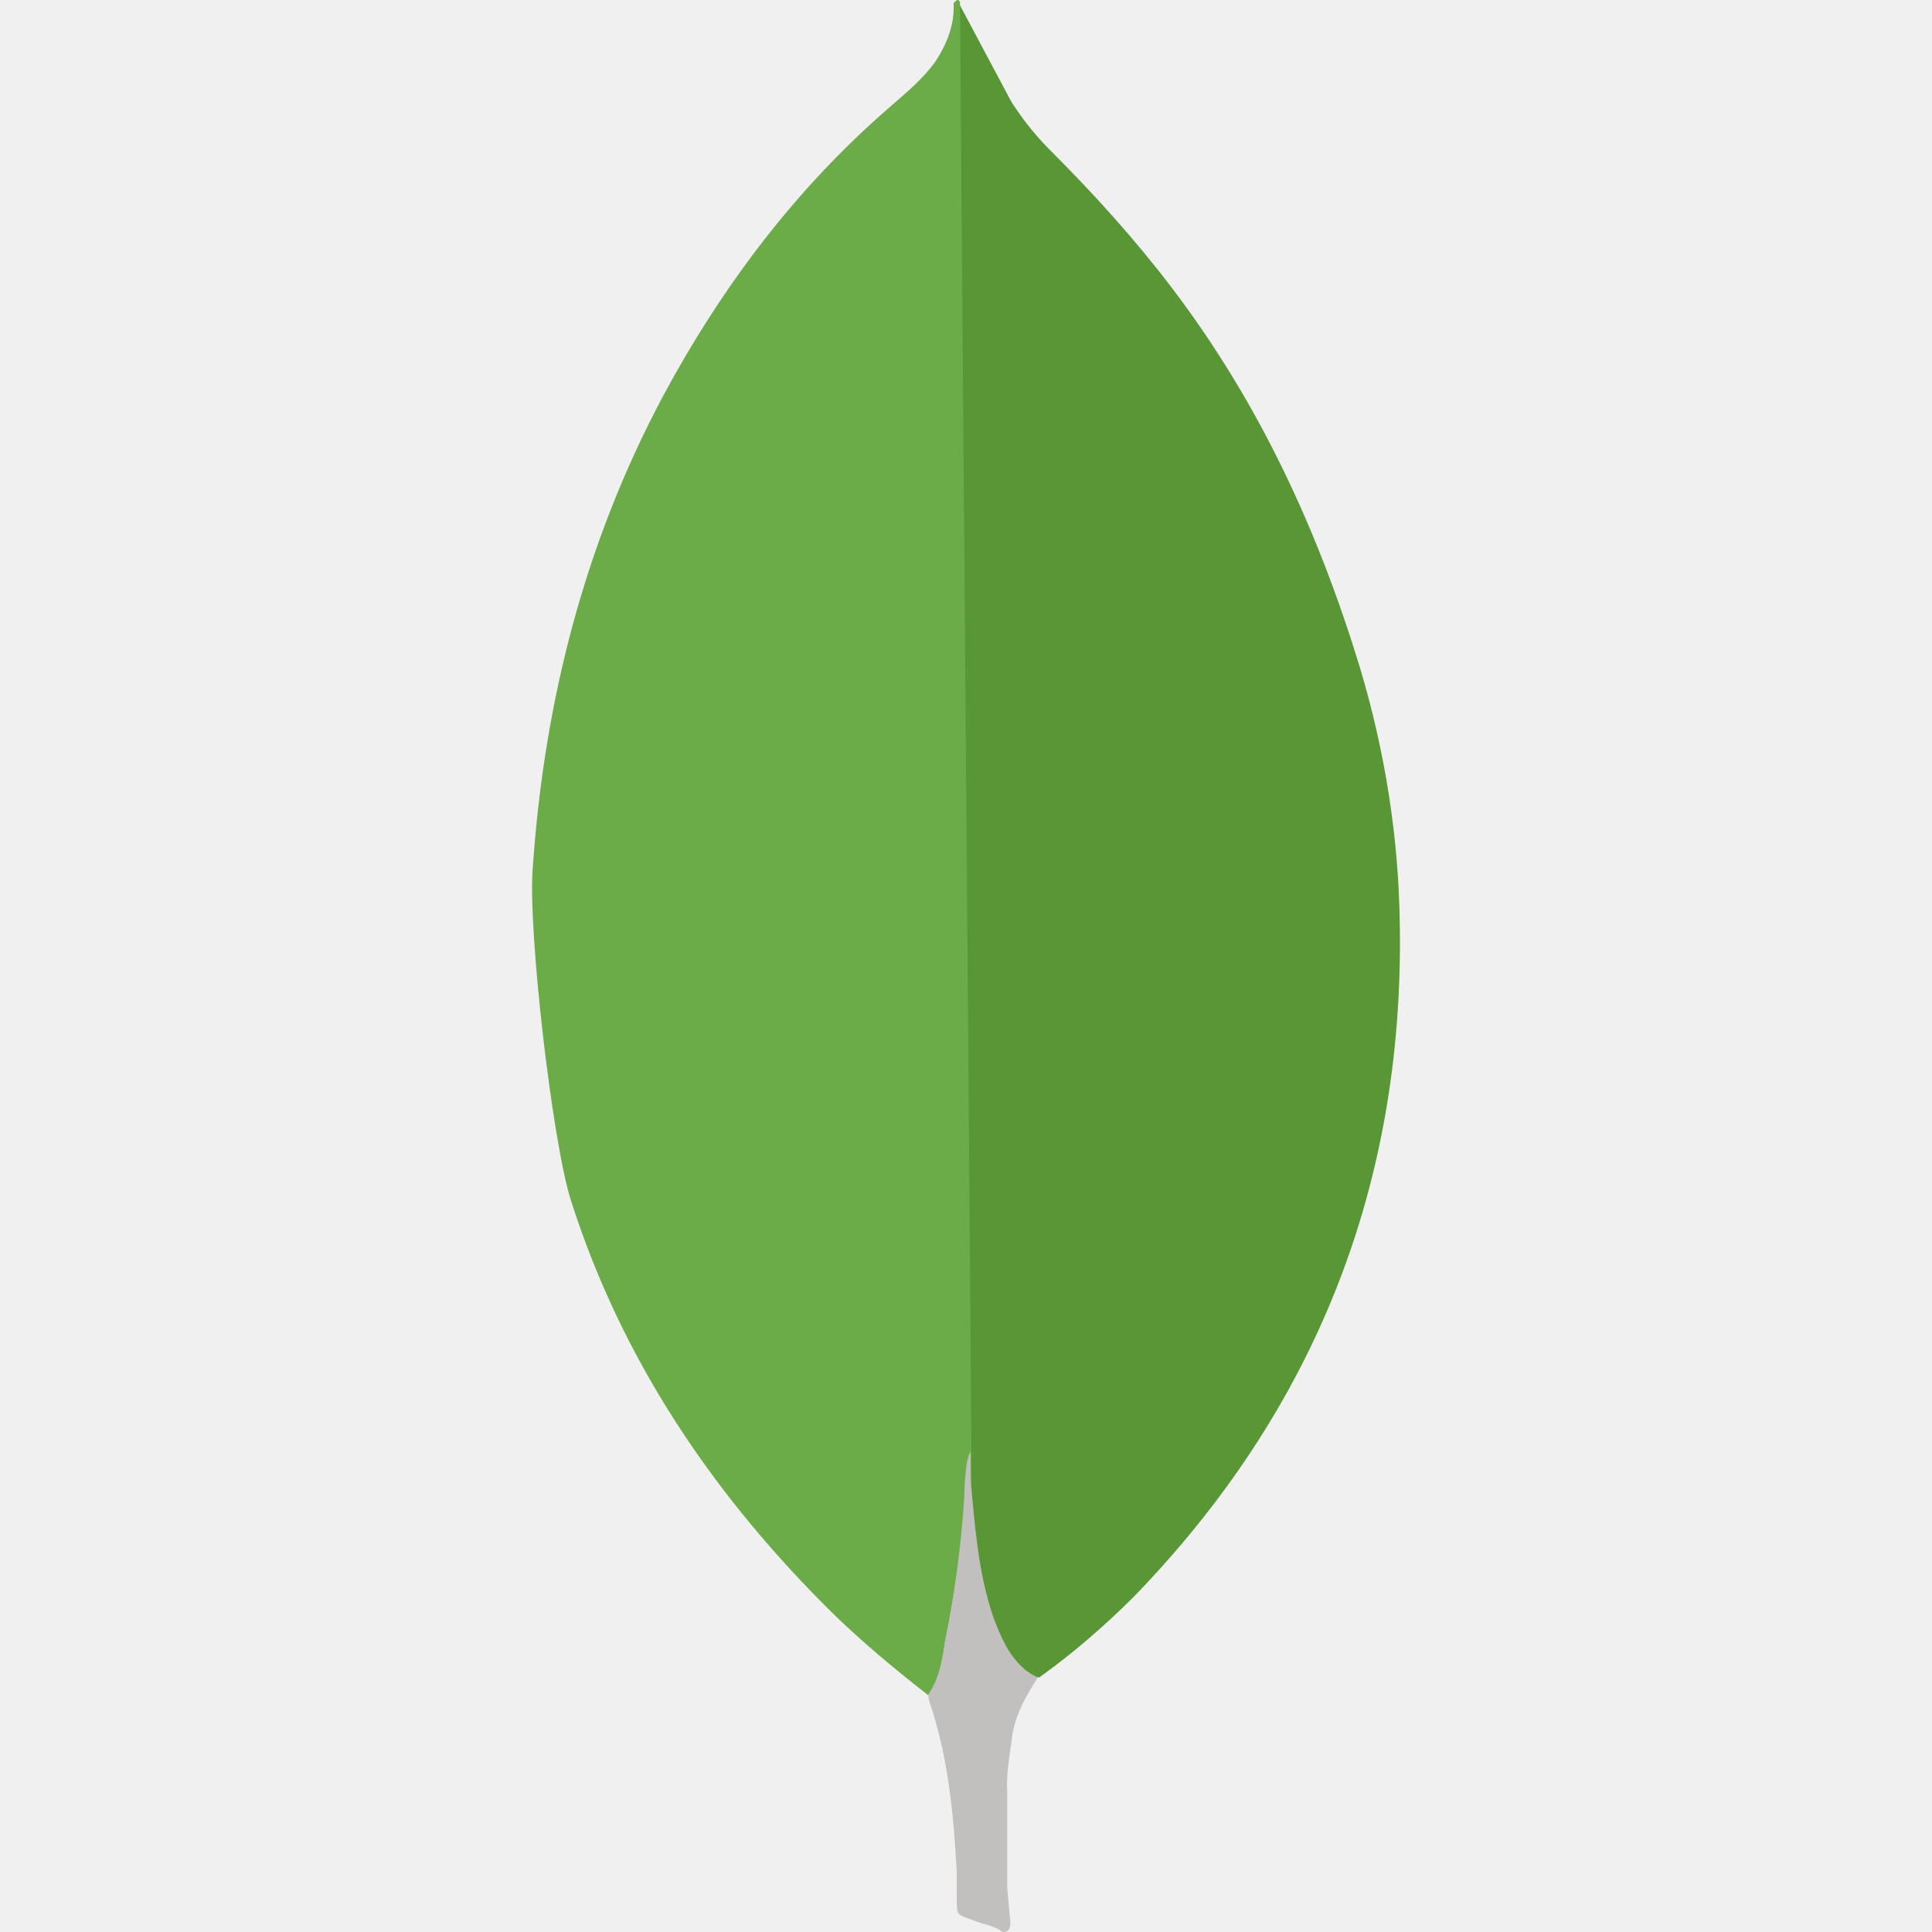
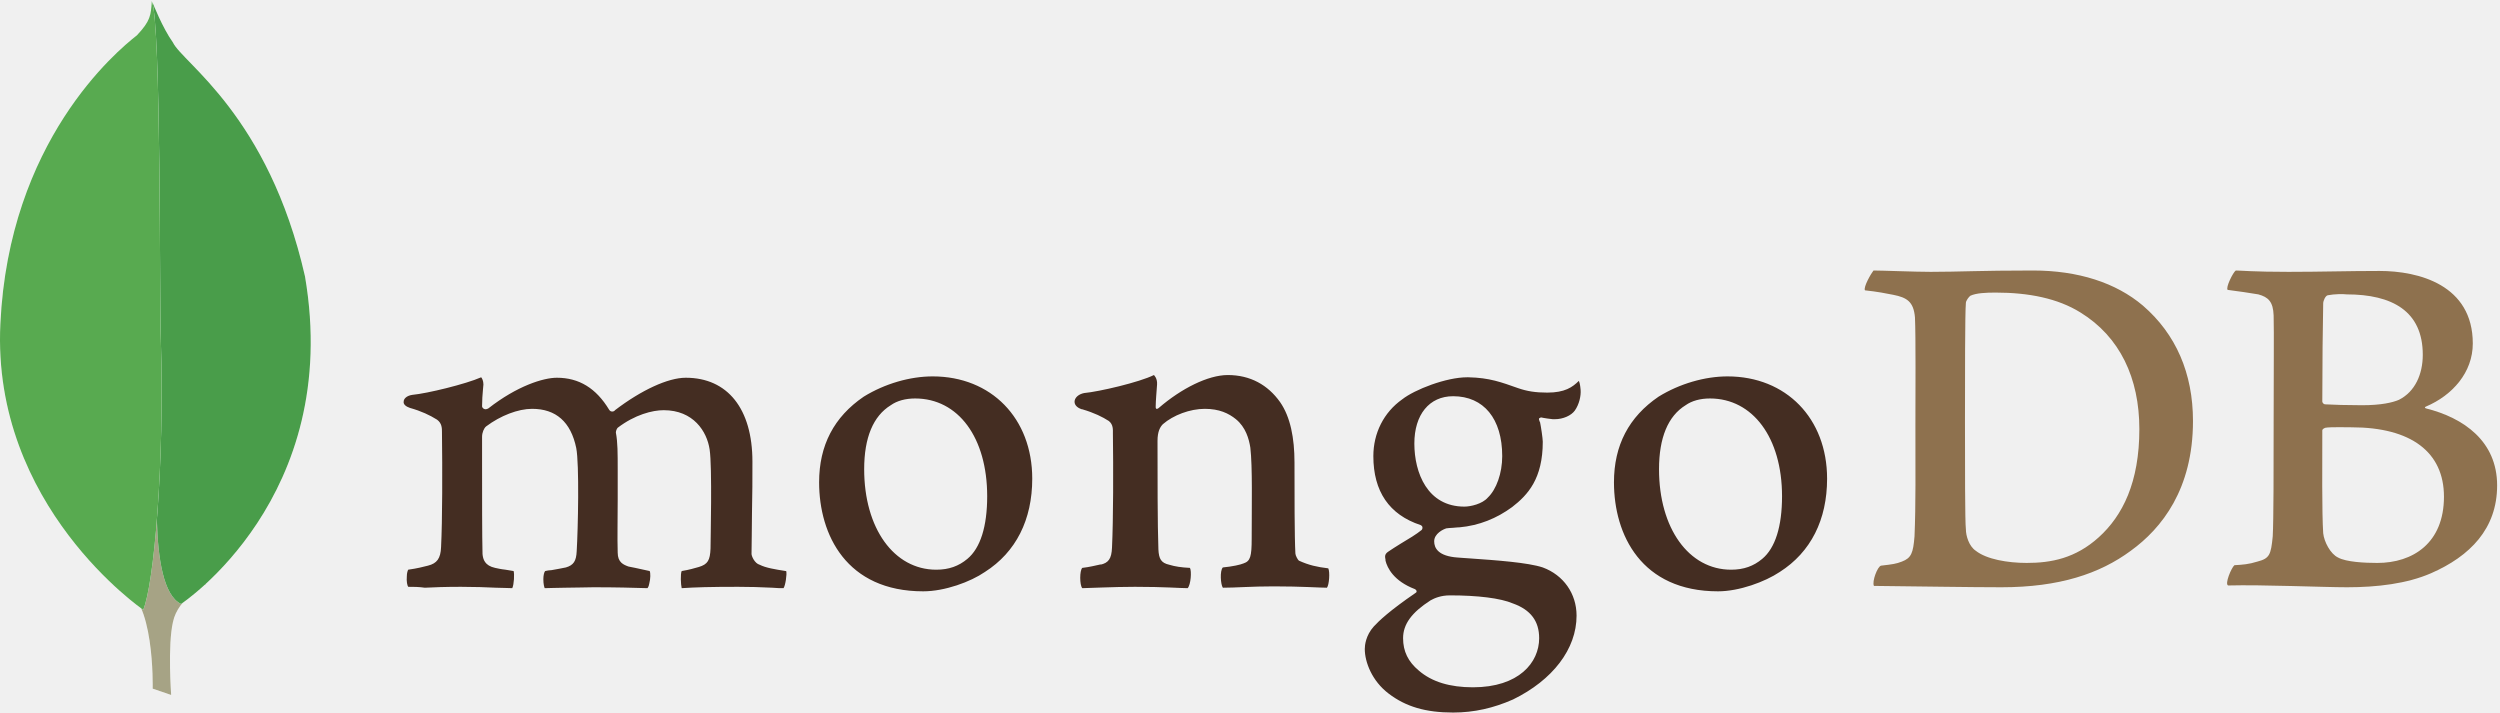
- <svg xmlns="http://www.w3.org/2000/svg" height="64" viewBox="0 0 32 32" width="64">
-   <path d="m15.9.087.854 1.604c.192.296.4.558.645.802.715.715 1.394 1.464 2.004 2.266 1.447 1.9 2.423 4.01 3.12 6.292.418 1.394.645 2.824.662 4.27.07 4.323-1.412 8.035-4.4 11.12-.488.488-1.01.94-1.57 1.342-.296 0-.436-.227-.558-.436-.227-.383-.366-.82-.436-1.255-.105-.523-.174-1.046-.14-1.586v-.244c-.024-.052-.285-24.052-.181-24.175z" fill="#599636" />
-   <path d="m15.9.034c-.035-.07-.07-.017-.105.017.017.35-.105.662-.296.96-.21.296-.488.523-.767.767-1.55 1.342-2.77 2.963-3.747 4.776-1.3 2.44-1.97 5.055-2.16 7.808-.087.993.314 4.497.627 5.508.854 2.684 2.388 4.933 4.375 6.885.488.47 1.01.906 1.55 1.325.157 0 .174-.14.21-.244a4.78 4.78 0 0 0 .157-.68l.35-2.614z" fill="#6cac48" />
-   <path d="m16.754 28.845c.035-.4.227-.732.436-1.063-.21-.087-.366-.26-.488-.453-.105-.174-.192-.383-.26-.575-.244-.732-.296-1.5-.366-2.248v-.453c-.087.07-.105.662-.105.75a17.37 17.37 0 0 1 -.314 2.353c-.052.314-.087.627-.28.906 0 .035 0 .07.017.122.314.924.4 1.865.453 2.824v.35c0 .418-.017.33.33.47.14.052.296.07.436.174.105 0 .122-.087.122-.157l-.052-.575v-1.604c-.017-.28.035-.558.07-.82z" fill="#c2bfbf" />
+ <svg xmlns="http://www.w3.org/2000/svg" width="2500" height="713" viewBox="0 0 512 146">
+   <g fill="none" fill-rule="evenodd">
+     <path d="M476.713 60.463c-.46.092-.922 1.107-.922 1.66-.092 3.692-.184 13.474-.184 20.118 0 .185.276.554.553.554 1.384.092 4.706.184 7.567.184 3.968 0 6.275-.553 7.568-1.106 3.321-1.662 4.89-5.261 4.89-9.23 0-8.95-6.275-12.365-15.596-12.365-.646-.092-2.49-.092-3.876.185zm23.81 41.25c0-9.136-6.737-14.212-18.918-14.212-.554 0-4.43-.092-5.353.092-.277.093-.645.278-.645.555 0 6.551-.093 16.98.184 21.04.184 1.753 1.477 4.245 3.046 4.983 1.66.923 5.444 1.107 8.028 1.107 7.29 0 13.658-4.06 13.658-13.565zm-42.634-46.325c.922 0 3.69.276 10.796.276 6.737 0 12.089-.184 18.641-.184 8.028 0 19.102 2.86 19.102 14.857 0 5.906-4.153 10.613-9.597 12.92-.276.092-.276.276 0 .368 7.751 1.939 14.581 6.737 14.581 15.78 0 8.86-5.537 14.489-13.566 17.996-4.891 2.122-10.981 2.86-17.164 2.86-4.707 0-17.349-.553-24.362-.368-.738-.278.646-3.6 1.291-4.153 1.662-.093 2.953-.185 4.707-.739 2.492-.645 2.768-1.384 3.137-5.167.185-3.23.185-14.674.185-22.794 0-11.166.093-18.733 0-22.424-.092-2.86-1.107-3.784-3.137-4.338-1.57-.276-4.153-.646-6.276-.922-.462-.462 1.107-3.6 1.662-3.968zm-53.248 57.399c2.216 1.752 6.553 2.49 10.429 2.49 4.983 0 9.966-.921 14.765-5.26 4.891-4.428 8.305-11.257 8.305-22.146 0-10.429-3.968-18.919-12.089-23.901-4.614-2.862-10.52-4.06-17.349-4.06-2.03 0-3.968.092-5.167.645-.278.185-.923 1.015-.923 1.476-.185 1.846-.185 16.057-.185 24.363 0 8.582 0 20.579.185 21.963 0 1.385.645 3.507 2.03 4.43zm-20.948-57.4c1.754 0 8.49.277 11.72.277 5.815 0 9.967-.276 20.948-.276 9.228 0 16.98 2.491 22.517 7.197 6.736 5.814 10.244 13.843 10.244 23.624 0 13.935-6.368 21.964-12.736 26.578-6.366 4.706-14.672 7.474-26.484 7.474-6.275 0-17.072-.184-26.024-.277h-.092c-.461-.83.738-4.06 1.476-4.152 2.4-.277 3.046-.37 4.246-.83 1.937-.739 2.307-1.754 2.584-5.168.276-6.368.184-14.027.184-22.702 0-6.182.092-18.272-.093-22.148-.276-3.229-1.66-4.06-4.429-4.614-1.384-.276-3.23-.646-5.813-.922-.37-.647 1.291-3.507 1.752-4.06z" fill="#8E714E" />
+     <path d="M272.033 116.385c-2.307-.277-3.968-.645-5.998-1.568-.277-.185-.739-1.107-.739-1.477-.184-3.23-.184-12.458-.184-18.64 0-4.984-.83-9.321-2.953-12.366-2.492-3.508-6.09-5.537-10.705-5.537-4.06 0-9.505 2.768-14.027 6.644-.092.092-.83.739-.738-.277 0-1.015.185-3.045.277-4.43.093-1.292-.646-1.937-.646-1.937-2.953 1.476-11.258 3.414-14.304 3.69-2.214.463-2.768 2.585-.46 3.323h.092c2.49.738 4.152 1.569 5.443 2.4.923.738.831 1.753.831 2.584.092 6.92.092 17.533-.184 23.347-.092 2.307-.738 3.137-2.4 3.506l.185-.092c-1.292.277-2.307.553-3.876.738-.554.554-.554 3.507 0 4.153 1.015 0 6.367-.277 10.798-.277 6.09 0 9.228.277 10.796.277.646-.738.831-3.507.462-4.153-1.754-.092-3.046-.276-4.245-.646-1.661-.37-2.123-1.199-2.216-3.137-.183-4.892-.183-15.227-.183-22.24 0-1.938.553-2.861 1.106-3.415 2.123-1.845 5.538-3.137 8.583-3.137 2.953 0 4.89.923 6.367 2.123 2.03 1.66 2.676 4.06 2.953 5.813.461 3.968.277 11.812.277 18.641 0 3.691-.277 4.614-1.66 5.075-.647.277-2.308.647-4.246.83-.646.647-.461 3.508 0 4.154 2.676 0 5.814-.277 10.428-.277 5.721 0 9.413.277 10.89.277.46-.554.645-3.23.276-3.969zm25.562-35.25c-4.89 0-7.936 3.783-7.936 9.688 0 5.999 2.676 12.92 10.243 12.92 1.292 0 3.692-.554 4.798-1.846 1.754-1.66 2.954-4.983 2.954-8.49 0-7.659-3.784-12.273-10.059-12.273zm-.646 40.787c-1.845 0-3.138.554-3.968 1.016-3.876 2.49-5.629 4.89-5.629 7.752 0 2.675 1.015 4.797 3.23 6.643 2.676 2.307 6.367 3.415 11.073 3.415 9.413 0 13.566-5.076 13.566-10.058 0-3.508-1.754-5.815-5.352-7.106-2.584-1.108-7.29-1.662-12.92-1.662zm.646 23.994c-5.629 0-9.69-1.2-13.196-3.876-3.415-2.584-4.891-6.46-4.891-9.136 0-.738.185-2.769 1.846-4.614 1.014-1.108 3.23-3.23 8.49-6.829.184-.092.276-.184.276-.37 0-.184-.185-.369-.369-.46-4.337-1.661-5.629-4.338-5.999-5.814v-.185c-.091-.554-.276-1.107.555-1.661.646-.461 1.569-1.015 2.583-1.66 1.569-.924 3.23-1.939 4.245-2.77.185-.184.185-.368.185-.553 0-.185-.185-.37-.37-.461-6.458-2.123-9.688-6.922-9.688-14.12 0-4.706 2.122-8.951 5.905-11.627 2.584-2.03 9.044-4.522 13.289-4.522h.277c4.337.092 6.736 1.015 10.15 2.215 1.846.646 3.6.922 6 .922 3.598 0 5.167-1.107 6.458-2.398.093.184.278.646.37 1.845.092 1.2-.277 2.953-1.2 4.245-.738 1.015-2.399 1.754-4.06 1.754h-.462c-1.661-.185-2.4-.37-2.4-.37l-.368.185c-.092.185 0 .369.092.646l.093.185c.184.83.553 3.321.553 3.968 0 7.567-3.045 10.888-6.275 13.38-3.138 2.307-6.736 3.783-10.797 4.153-.092 0-.46 0-1.292.092-.461 0-1.107.093-1.2.093h-.092c-.738.184-2.583 1.107-2.583 2.675 0 1.384.83 3.046 4.798 3.323.83.092 1.66.092 2.584.185 5.26.368 11.812.83 14.857 1.845 4.245 1.568 6.921 5.352 6.921 9.874 0 6.83-4.89 13.197-13.011 17.164-3.968 1.754-7.937 2.677-12.274 2.677zm52.6-64.32c-1.937 0-3.691.46-4.983 1.383-3.598 2.215-5.444 6.645-5.444 13.104 0 12.09 6.09 20.58 14.765 20.58 2.584 0 4.614-.739 6.367-2.215 2.676-2.216 4.061-6.645 4.061-12.828 0-11.996-5.999-20.025-14.765-20.025zm1.662 39.496c-15.688 0-21.317-11.535-21.317-22.332 0-7.567 3.045-13.381 9.135-17.534 4.338-2.676 9.506-4.152 14.12-4.152 11.996 0 20.394 8.582 20.394 20.948 0 8.397-3.322 15.041-9.69 19.102-3.045 2.03-8.305 3.968-12.643 3.968h.001zM187.411 81.595c-1.938 0-3.691.461-4.984 1.384-3.598 2.215-5.444 6.645-5.444 13.104 0 12.09 6.09 20.58 14.765 20.58 2.584 0 4.614-.739 6.368-2.215 2.675-2.216 4.06-6.645 4.06-12.828 0-11.996-5.906-20.025-14.765-20.025zm1.661 39.497c-15.688 0-21.317-11.535-21.317-22.332 0-7.567 3.045-13.381 9.135-17.534 4.338-2.676 9.506-4.152 14.12-4.152 11.997 0 20.394 8.582 20.394 20.948 0 8.397-3.322 15.041-9.69 19.102-2.953 2.03-8.213 3.968-12.642 3.968zm-105.478-.923c-.185-.276-.37-1.107-.277-2.122 0-.739.185-1.2.277-1.384 1.938-.278 2.953-.555 4.06-.831 1.846-.462 2.584-1.476 2.676-3.783.278-5.537.278-16.058.185-23.348v-.185c0-.83 0-1.846-1.015-2.584-1.477-.922-3.23-1.752-5.537-2.4-.83-.275-1.384-.737-1.292-1.29 0-.554.554-1.2 1.754-1.385 3.045-.277 10.98-2.214 14.118-3.599.185.184.462.739.462 1.477l-.092 1.014c-.093 1.016-.185 2.216-.185 3.415 0 .369.37.646.738.646.185 0 .37-.092.554-.185 5.906-4.614 11.258-6.275 14.026-6.275 4.523 0 8.03 2.123 10.706 6.552.184.278.369.37.646.37.184 0 .46-.092.553-.277 5.445-4.153 10.89-6.645 14.488-6.645 8.582 0 13.658 6.368 13.658 17.165 0 3.045 0 7.013-.092 10.613 0 3.229-.092 6.182-.092 8.305 0 .46.645 1.937 1.66 2.214 1.292.646 3.046.923 5.353 1.292h.092c.185.646-.184 3.045-.553 3.507-.554 0-1.385 0-2.307-.092a136.208 136.208 0 0 0-7.014-.185c-5.721 0-8.674.092-11.536.277-.183-.738-.276-2.953 0-3.507 1.662-.276 2.492-.554 3.508-.83 1.846-.554 2.307-1.385 2.4-3.784 0-1.753.368-16.703-.186-20.302-.553-3.691-3.322-8.028-9.413-8.028-2.307 0-5.905.923-9.412 3.598-.184.185-.37.646-.37.923v.093c.37 1.937.37 4.153.37 7.567v5.998c0 4.153-.093 8.029 0 10.981 0 2.031 1.2 2.492 2.215 2.862.554.091.922.184 1.384.276.83.185 1.661.37 2.953.646.185.37.185 1.569-.092 2.584-.093.554-.278.83-.37.923-3.137-.092-6.367-.185-11.073-.185-1.384 0-3.784.093-5.814.093-1.662 0-3.23.092-4.152.092-.093-.185-.278-.83-.278-1.846 0-.83.185-1.476.37-1.661.461-.092.83-.184 1.292-.184 1.106-.185 2.03-.37 2.952-.554 1.57-.461 2.123-1.292 2.215-3.322.277-4.614.554-17.81-.092-21.133-1.107-5.352-4.152-8.028-9.044-8.028-2.86 0-6.46 1.384-9.412 3.6-.462.368-.831 1.29-.831 2.121v5.445c0 6.644 0 14.95.092 18.549.093 1.106.461 2.399 2.584 2.86.462.092 1.2.277 2.123.37l1.66.276c.186.554.093 2.769-.276 3.507-.923 0-2.03-.092-3.323-.092-1.937-.093-4.429-.185-7.197-.185-3.23 0-5.537.092-7.383.185-1.292-.185-2.307-.185-3.414-.185z" fill="#442D22" />
+     <path d="M35.053 142.317l-3.783-1.293s.462-19.286-6.46-20.67c-4.613-5.353.74-227.013 17.35-.739 0 0-5.722 2.86-6.737 7.752-1.108 4.799-.37 14.95-.37 14.95z" fill="#FFF" />
+     <path d="M35.053 142.317l-3.783-1.293s.462-19.286-6.46-20.67c-4.613-5.353.74-227.013 17.35-.739 0 0-5.722 2.86-6.737 7.752-1.108 4.799-.37 14.95-.37 14.95z" fill="#A6A385" />
+     <path d="M37.084 123.676s33.13-21.779 25.377-67.09c-7.474-32.943-25.1-43.74-27.038-47.893C33.301 5.74 31.27.573 31.27.573l1.385 91.634c0 .093-2.861 28.054 4.43 31.47" fill="#FFF" />
+     <path d="M37.084 123.676s33.13-21.779 25.377-67.09c-7.474-32.943-25.1-43.74-27.038-47.893C33.301 5.74 31.27.573 31.27.573l1.385 91.634c0 .093-2.861 28.054 4.43 31.47" fill="#499D4A" />
+     <path d="M29.333 124.875S-1.767 103.65.079 66.277C1.832 28.903 23.795 10.539 28.04 7.217c2.769-2.953 2.861-4.061 3.046-7.014 1.938 4.153 1.569 62.106 1.845 68.934.83 26.3-1.476 50.756-3.598 55.738z" fill="#FFF" />
+     <path d="M29.333 124.875S-1.767 103.65.079 66.277C1.832 28.903 23.795 10.539 28.04 7.217c2.769-2.953 2.861-4.061 3.046-7.014 1.938 4.153 1.569 62.106 1.845 68.934.83 26.3-1.476 50.756-3.598 55.738z" fill="#58AA50" />
+   </g>
</svg>
